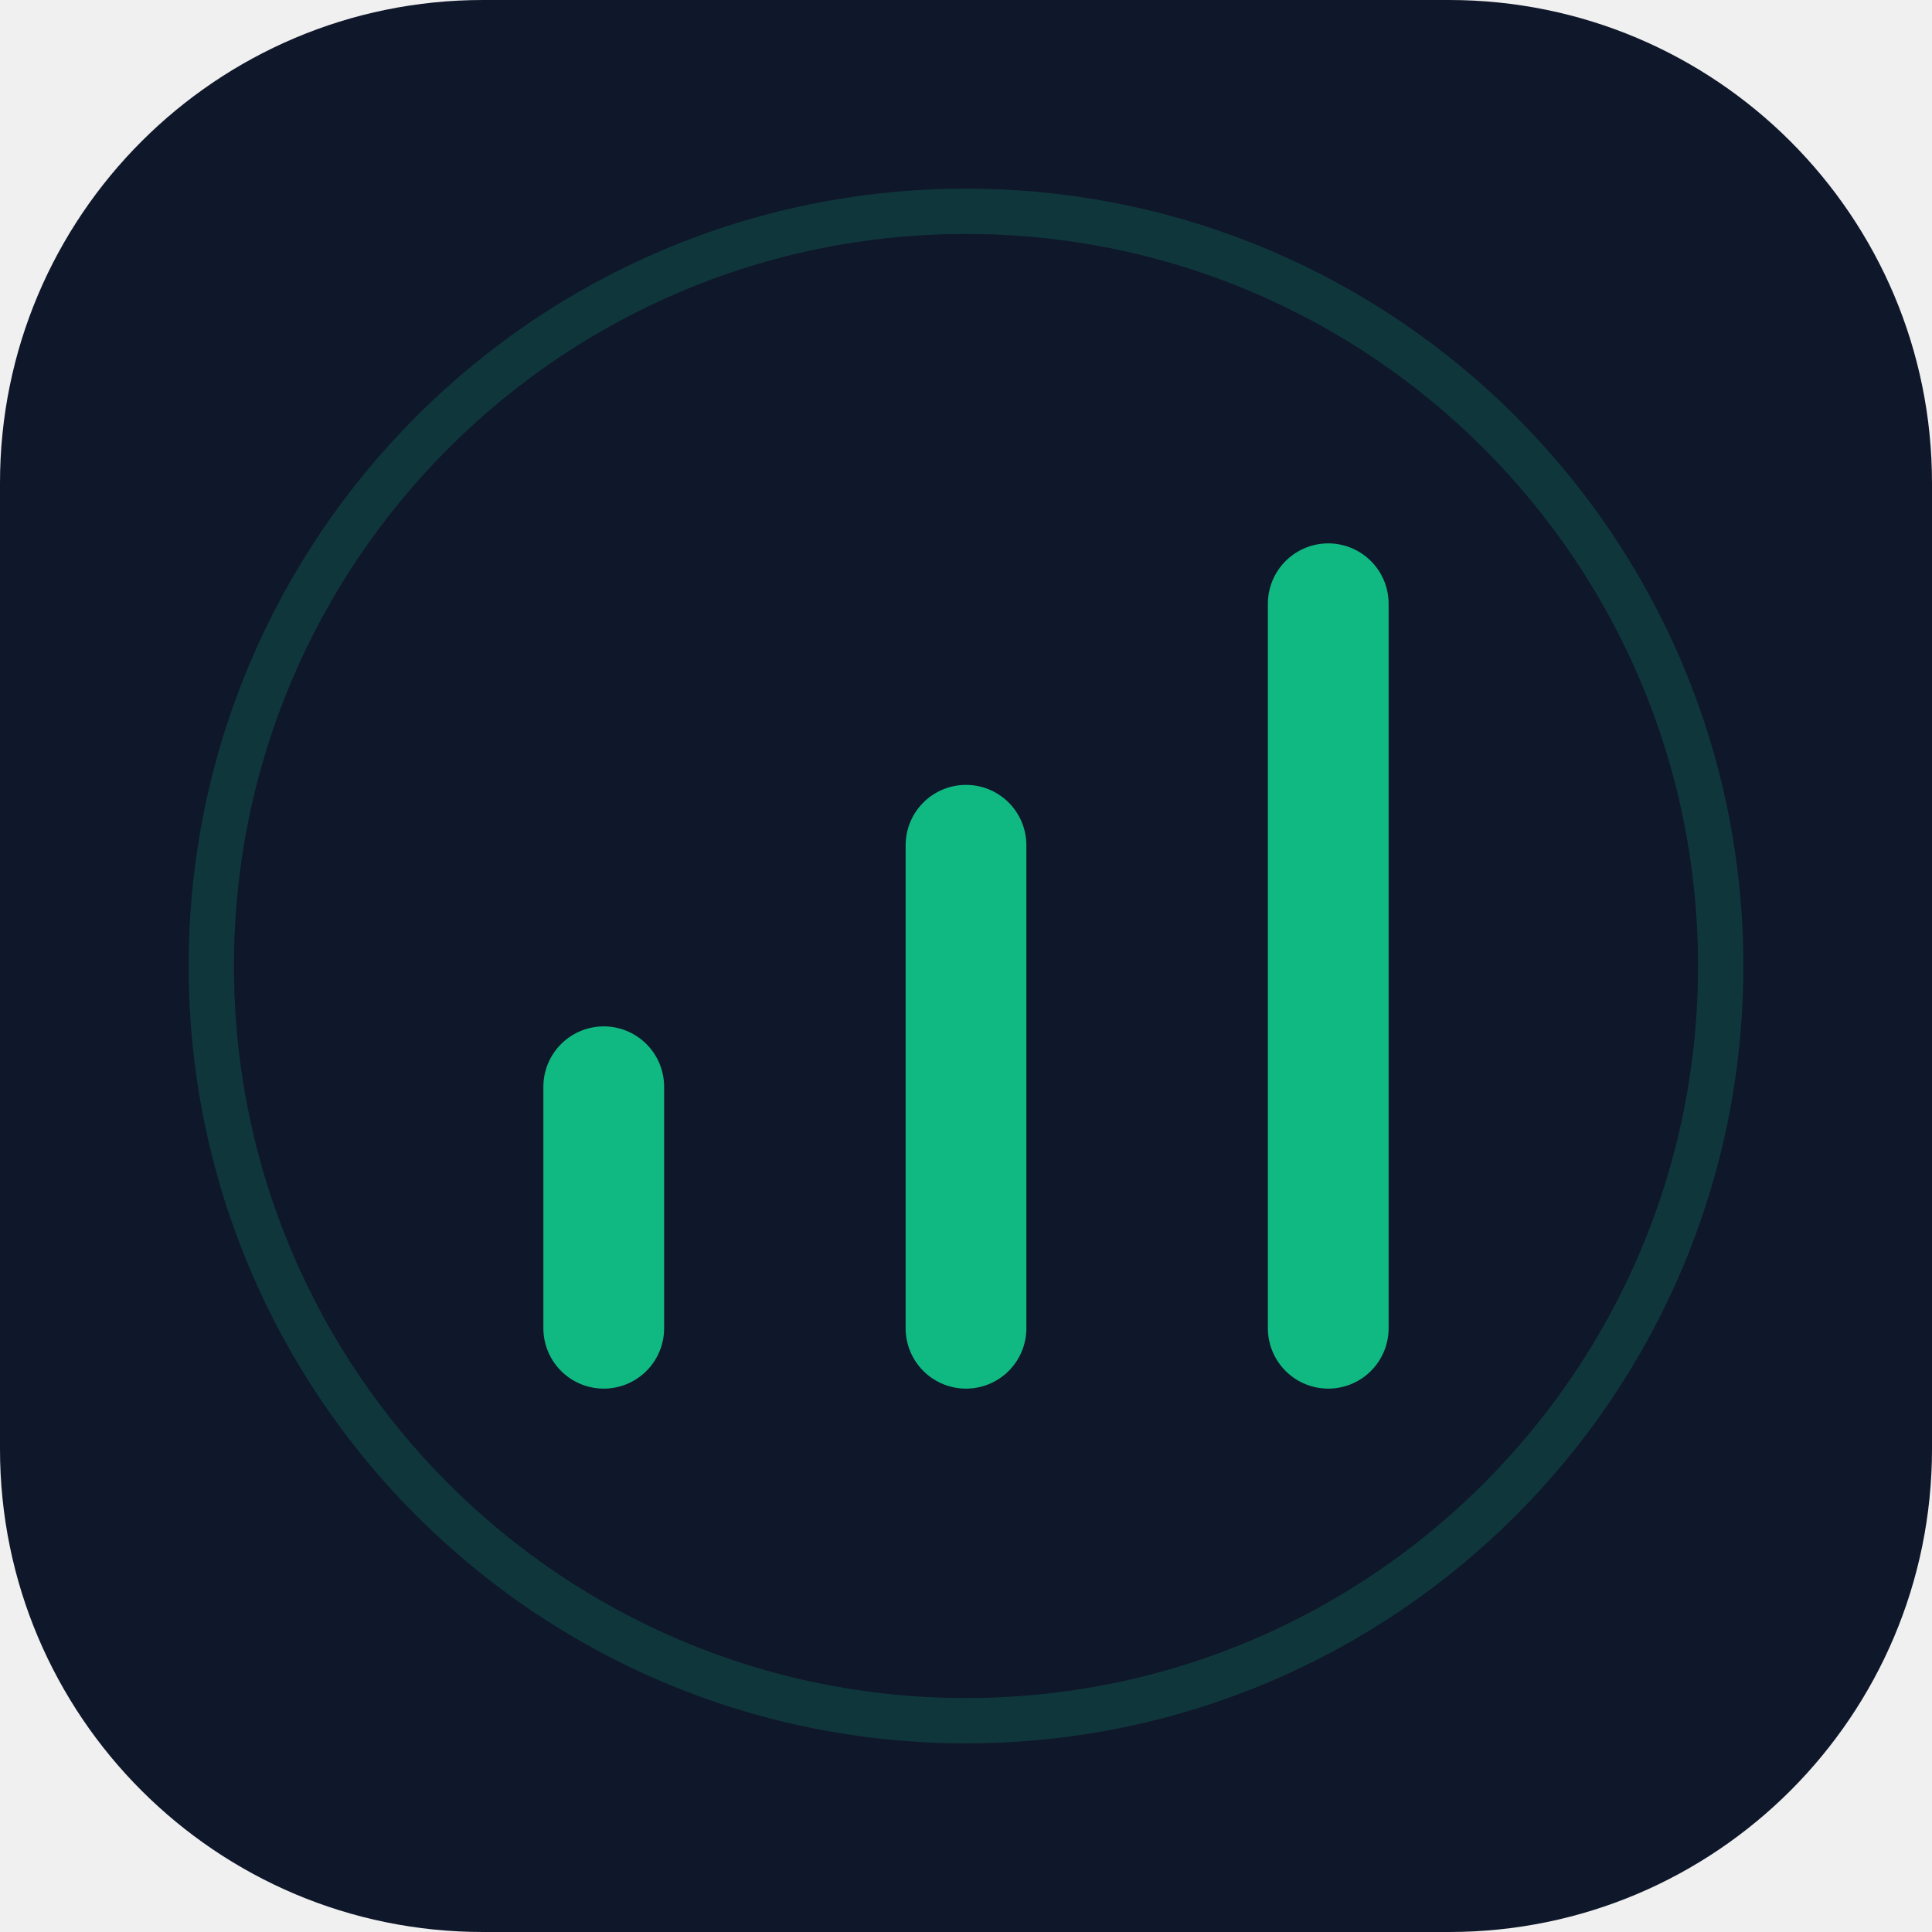
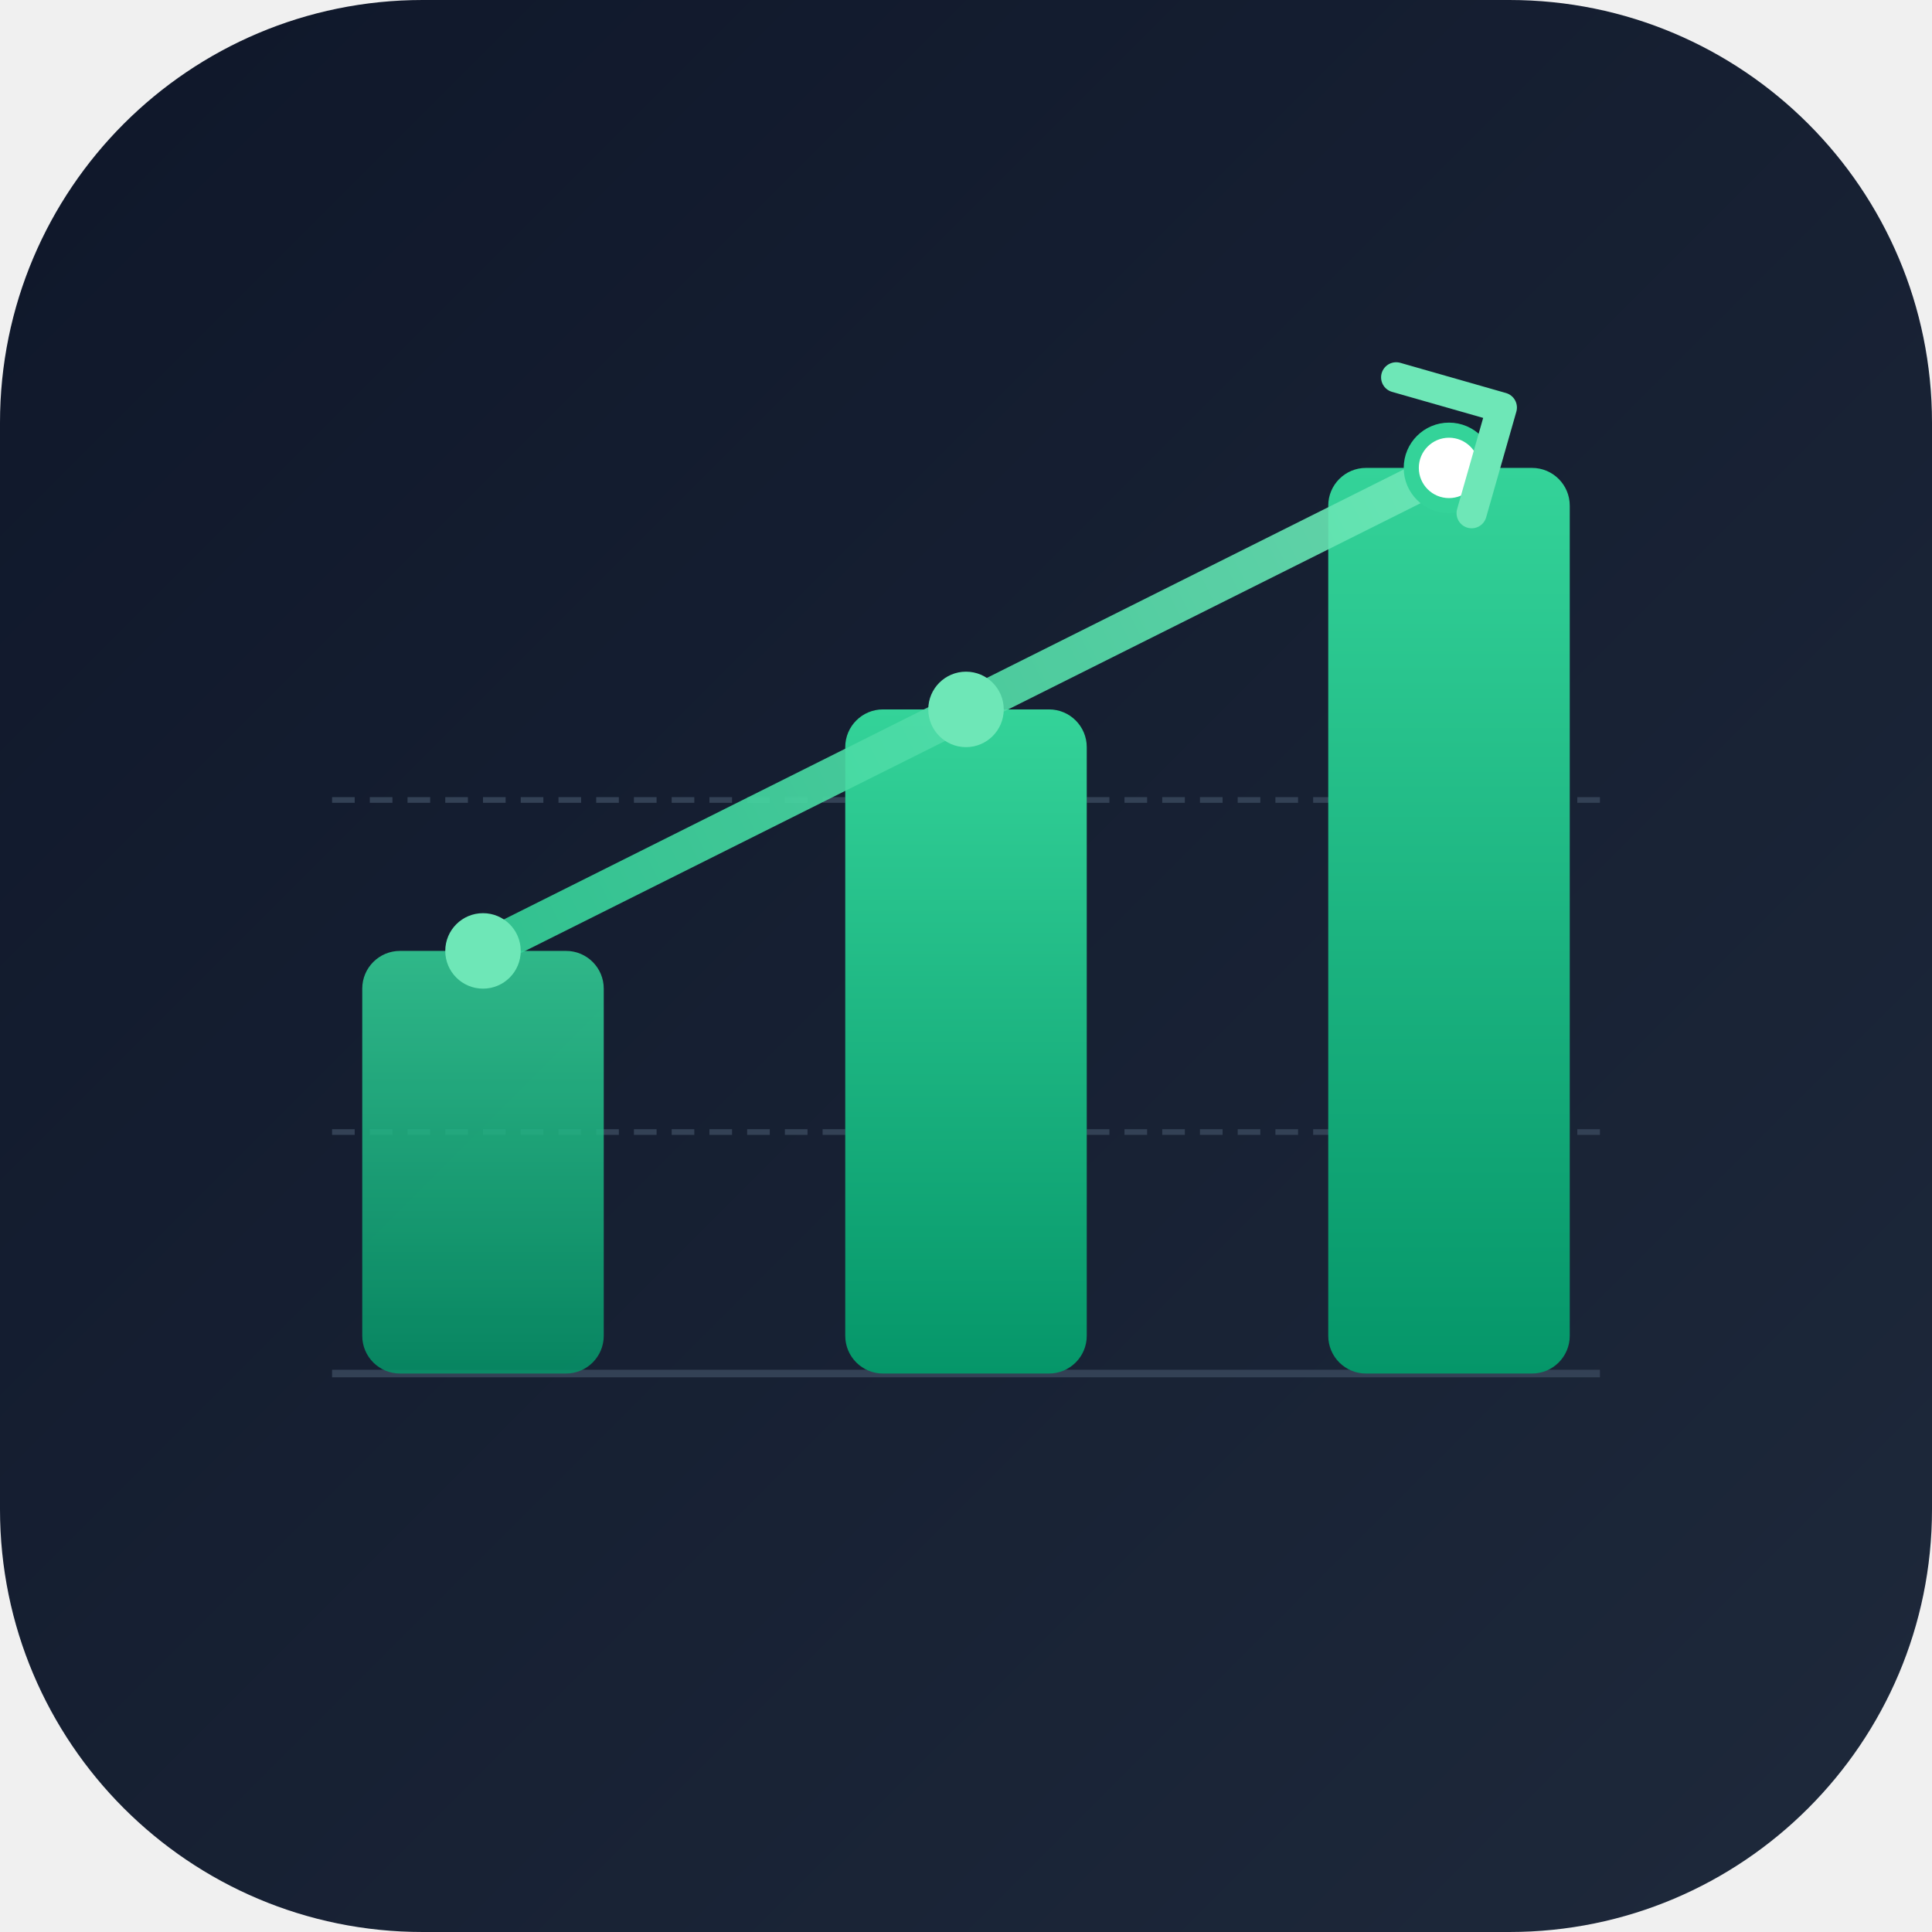
<svg xmlns="http://www.w3.org/2000/svg" width="512" height="512" viewBox="0 0 512 512" fill="none">
-   <rect width="512" height="512" rx="128" fill="#0f172a" />
-   <path d="M160 352V288" stroke="#10b981" stroke-width="32" stroke-linecap="round" />
-   <path d="M256 352V224" stroke="#10b981" stroke-width="32" stroke-linecap="round" />
-   <path d="M352 352V160" stroke="#10b981" stroke-width="32" stroke-linecap="round" />
-   <circle cx="256" cy="256" r="200" stroke="#10b981" stroke-width="12" stroke-opacity="0.2" />
+   <defs>
+     <linearGradient id="bg" x1="0" y1="0" x2="512" y2="512" gradientUnits="userSpaceOnUse">
+       <stop offset="0%" stop-color="#0f172a" />
+       <stop offset="100%" stop-color="#1e293b" />
+     </linearGradient>
+     <linearGradient id="g1" x1="128" y1="364" x2="128" y2="252" gradientUnits="userSpaceOnUse">
+       <stop offset="0%" stop-color="#059669" />
+       <stop offset="100%" stop-color="#34d399" />
+     </linearGradient>
+     <linearGradient id="g2" x1="256" y1="364" x2="256" y2="188" gradientUnits="userSpaceOnUse">
+       <stop offset="0%" stop-color="#059669" />
+       <stop offset="100%" stop-color="#34d399" />
+     </linearGradient>
+     <linearGradient id="g3" x1="384" y1="364" x2="384" y2="124" gradientUnits="userSpaceOnUse">
+       <stop offset="0%" stop-color="#059669" />
+       <stop offset="100%" stop-color="#34d399" />
+     </linearGradient>
+     <linearGradient id="line" x1="128" y1="252" x2="384" y2="124" gradientUnits="userSpaceOnUse">
+       <stop offset="0%" stop-color="#34d399" />
+       <stop offset="100%" stop-color="#6ee7b7" />
+     </linearGradient>
+   </defs>
+   <rect width="512" height="512" rx="112" fill="url(#bg)" />
+   <line x1="88" y1="300" x2="424" y2="300" stroke="#334155" stroke-width="1.5" stroke-dasharray="6 4" />
+   <line x1="88" y1="212" x2="424" y2="212" stroke="#334155" stroke-width="1.5" stroke-dasharray="6 4" />
+   <line x1="88" y1="364" x2="424" y2="364" stroke="#334155" stroke-width="2" />
+   <rect x="96" y="252" width="64" height="112" rx="10" fill="url(#g1)" opacity="0.85" />
+   <rect x="224" y="188" width="64" height="176" rx="10" fill="url(#g2)" />
+   <rect x="352" y="124" width="64" height="240" rx="10" fill="url(#g3)" />
+   <polyline points="128,252 256,188 384,124" stroke="url(#line)" stroke-width="10" stroke-linecap="round" stroke-linejoin="round" fill="none" opacity="0.9" />
+   <circle cx="128" cy="252" r="10" fill="#6ee7b7" />
+   <circle cx="256" cy="188" r="10" fill="#6ee7b7" />
+   <circle cx="384" cy="124" r="10" fill="#ffffff" stroke="#34d399" stroke-width="4" />
+   <path d="M370 100 L398 108 L390 136" stroke="#6ee7b7" stroke-width="8" stroke-linecap="round" stroke-linejoin="round" fill="none" />
</svg>
